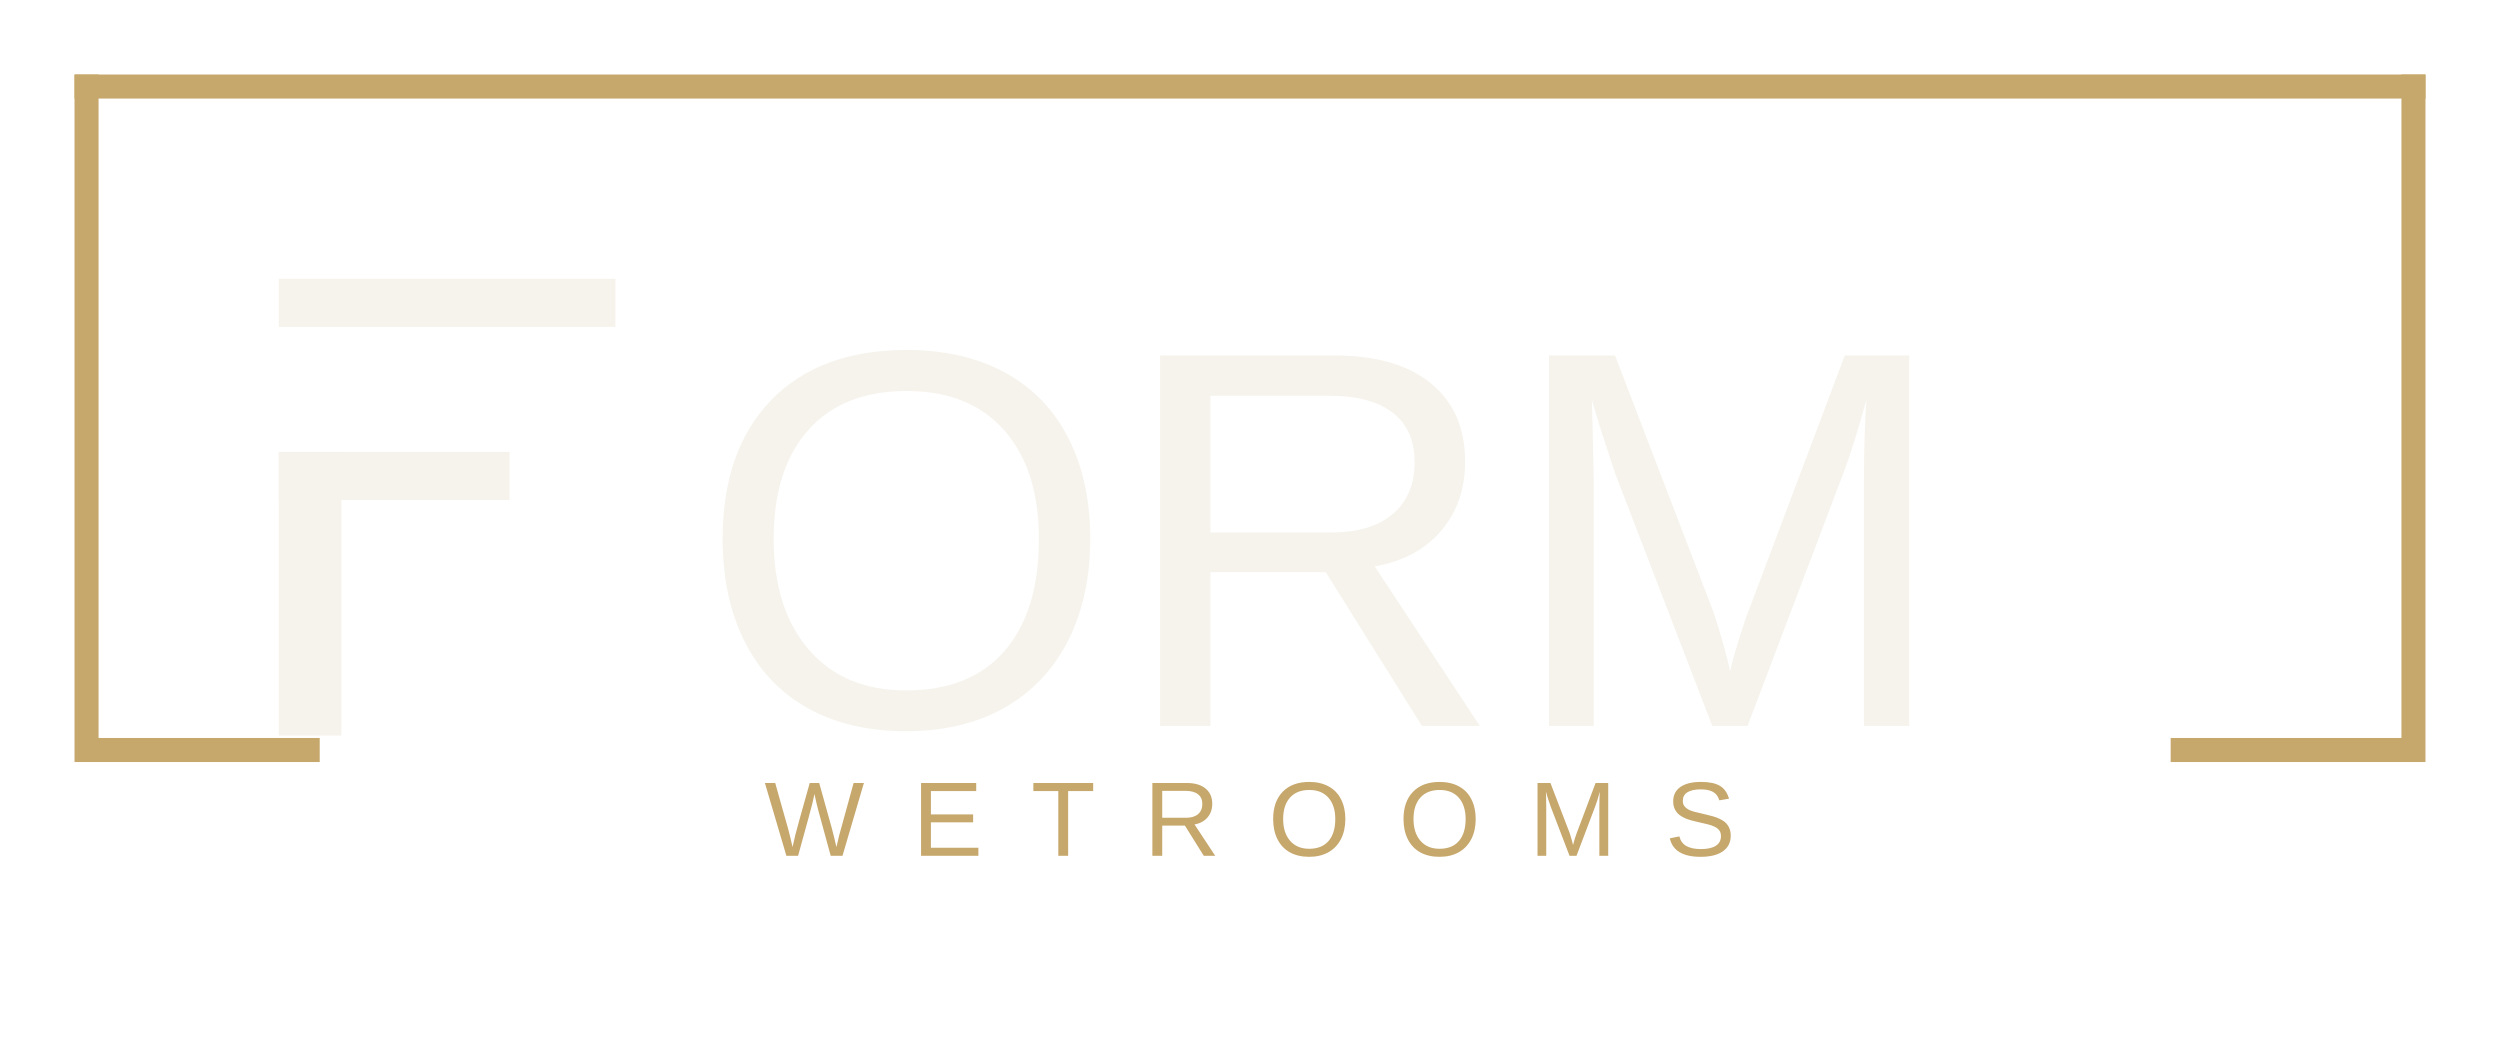
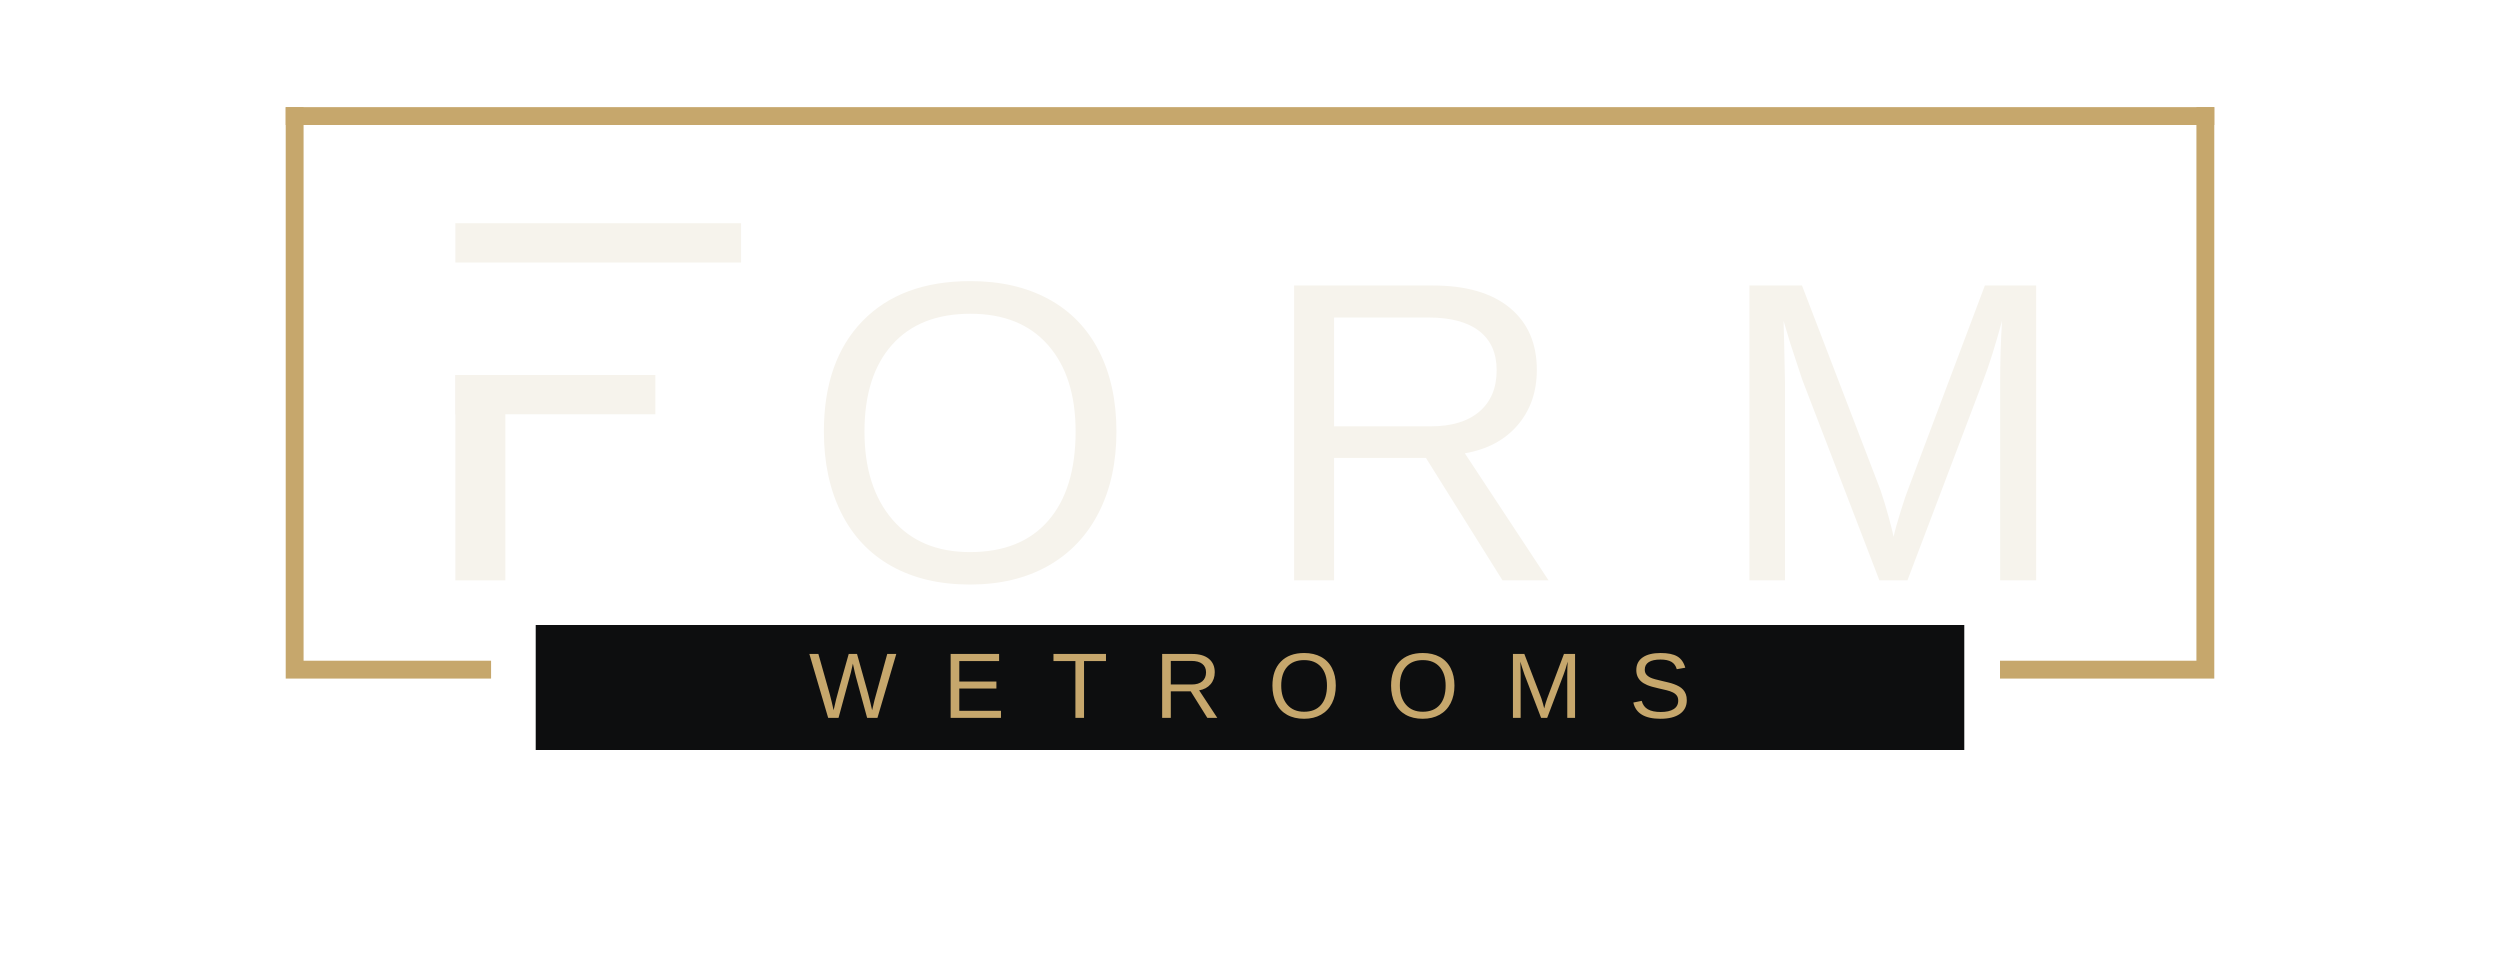
- <svg xmlns="http://www.w3.org/2000/svg" viewBox="0 0 520 220" role="img" aria-labelledby="title">
-   <rect width="520" height="220" fill="none" />
-   <g fill="none" stroke="#c6a76c" stroke-width="5" stroke-linecap="square">
-     <path d="M18 18 H502" />
-     <path d="M18 18 V156 H64" />
-     <path d="M502 18 V156 H454" />
+ <svg xmlns="http://www.w3.org/2000/svg" viewBox="0 0 1400 540" role="img" aria-labelledby="title desc">
+   <rect width="1400" height="540" fill="none" />
+   <g fill="none" stroke="#c6a76c" stroke-width="10" stroke-linecap="square">
+     <path d="M165 65 H1235" />
+     <path d="M165 65 V375 H270" />
+     <path d="M1235 65 V375 H1125" />
  </g>
  <g fill="#f6f3ec">
-     <rect x="58" y="58" width="70" height="10" />
-     <rect x="58" y="94" width="13" height="59" />
-     <rect x="58" y="94" width="48" height="10" />
+     <rect x="255" y="125" width="160" height="22" />
+     <rect x="255" y="210" width="28" height="115" />
+     <rect x="255" y="210" width="112" height="22" />
  </g>
-   <text x="145" y="151" fill="#f6f3ec" font-family="Arial, Helvetica, sans-serif" font-size="112" font-weight="300">ORM</text>
-   <text x="260" y="178" text-anchor="middle" fill="#c6a76c" font-family="Arial, Helvetica, sans-serif" font-size="22" font-weight="300" letter-spacing="10">WETROOMS</text>
+   <g fill="#f6f3ec" font-family="Arial, Helvetica, sans-serif" font-weight="300">
+     <text x="450" y="325" font-size="240">O</text>
+     <text x="705" y="325" font-size="240">R</text>
+     <text x="960" y="325" font-size="240">M</text>
+   </g>
+   <rect x="300" y="350" width="800" height="70" fill="#0d0e0f" />
+   <text x="700" y="402" text-anchor="middle" fill="#c6a76c" font-family="Arial, Helvetica, sans-serif" font-size="52" font-weight="300" letter-spacing="26">WETROOMS</text>
</svg>
